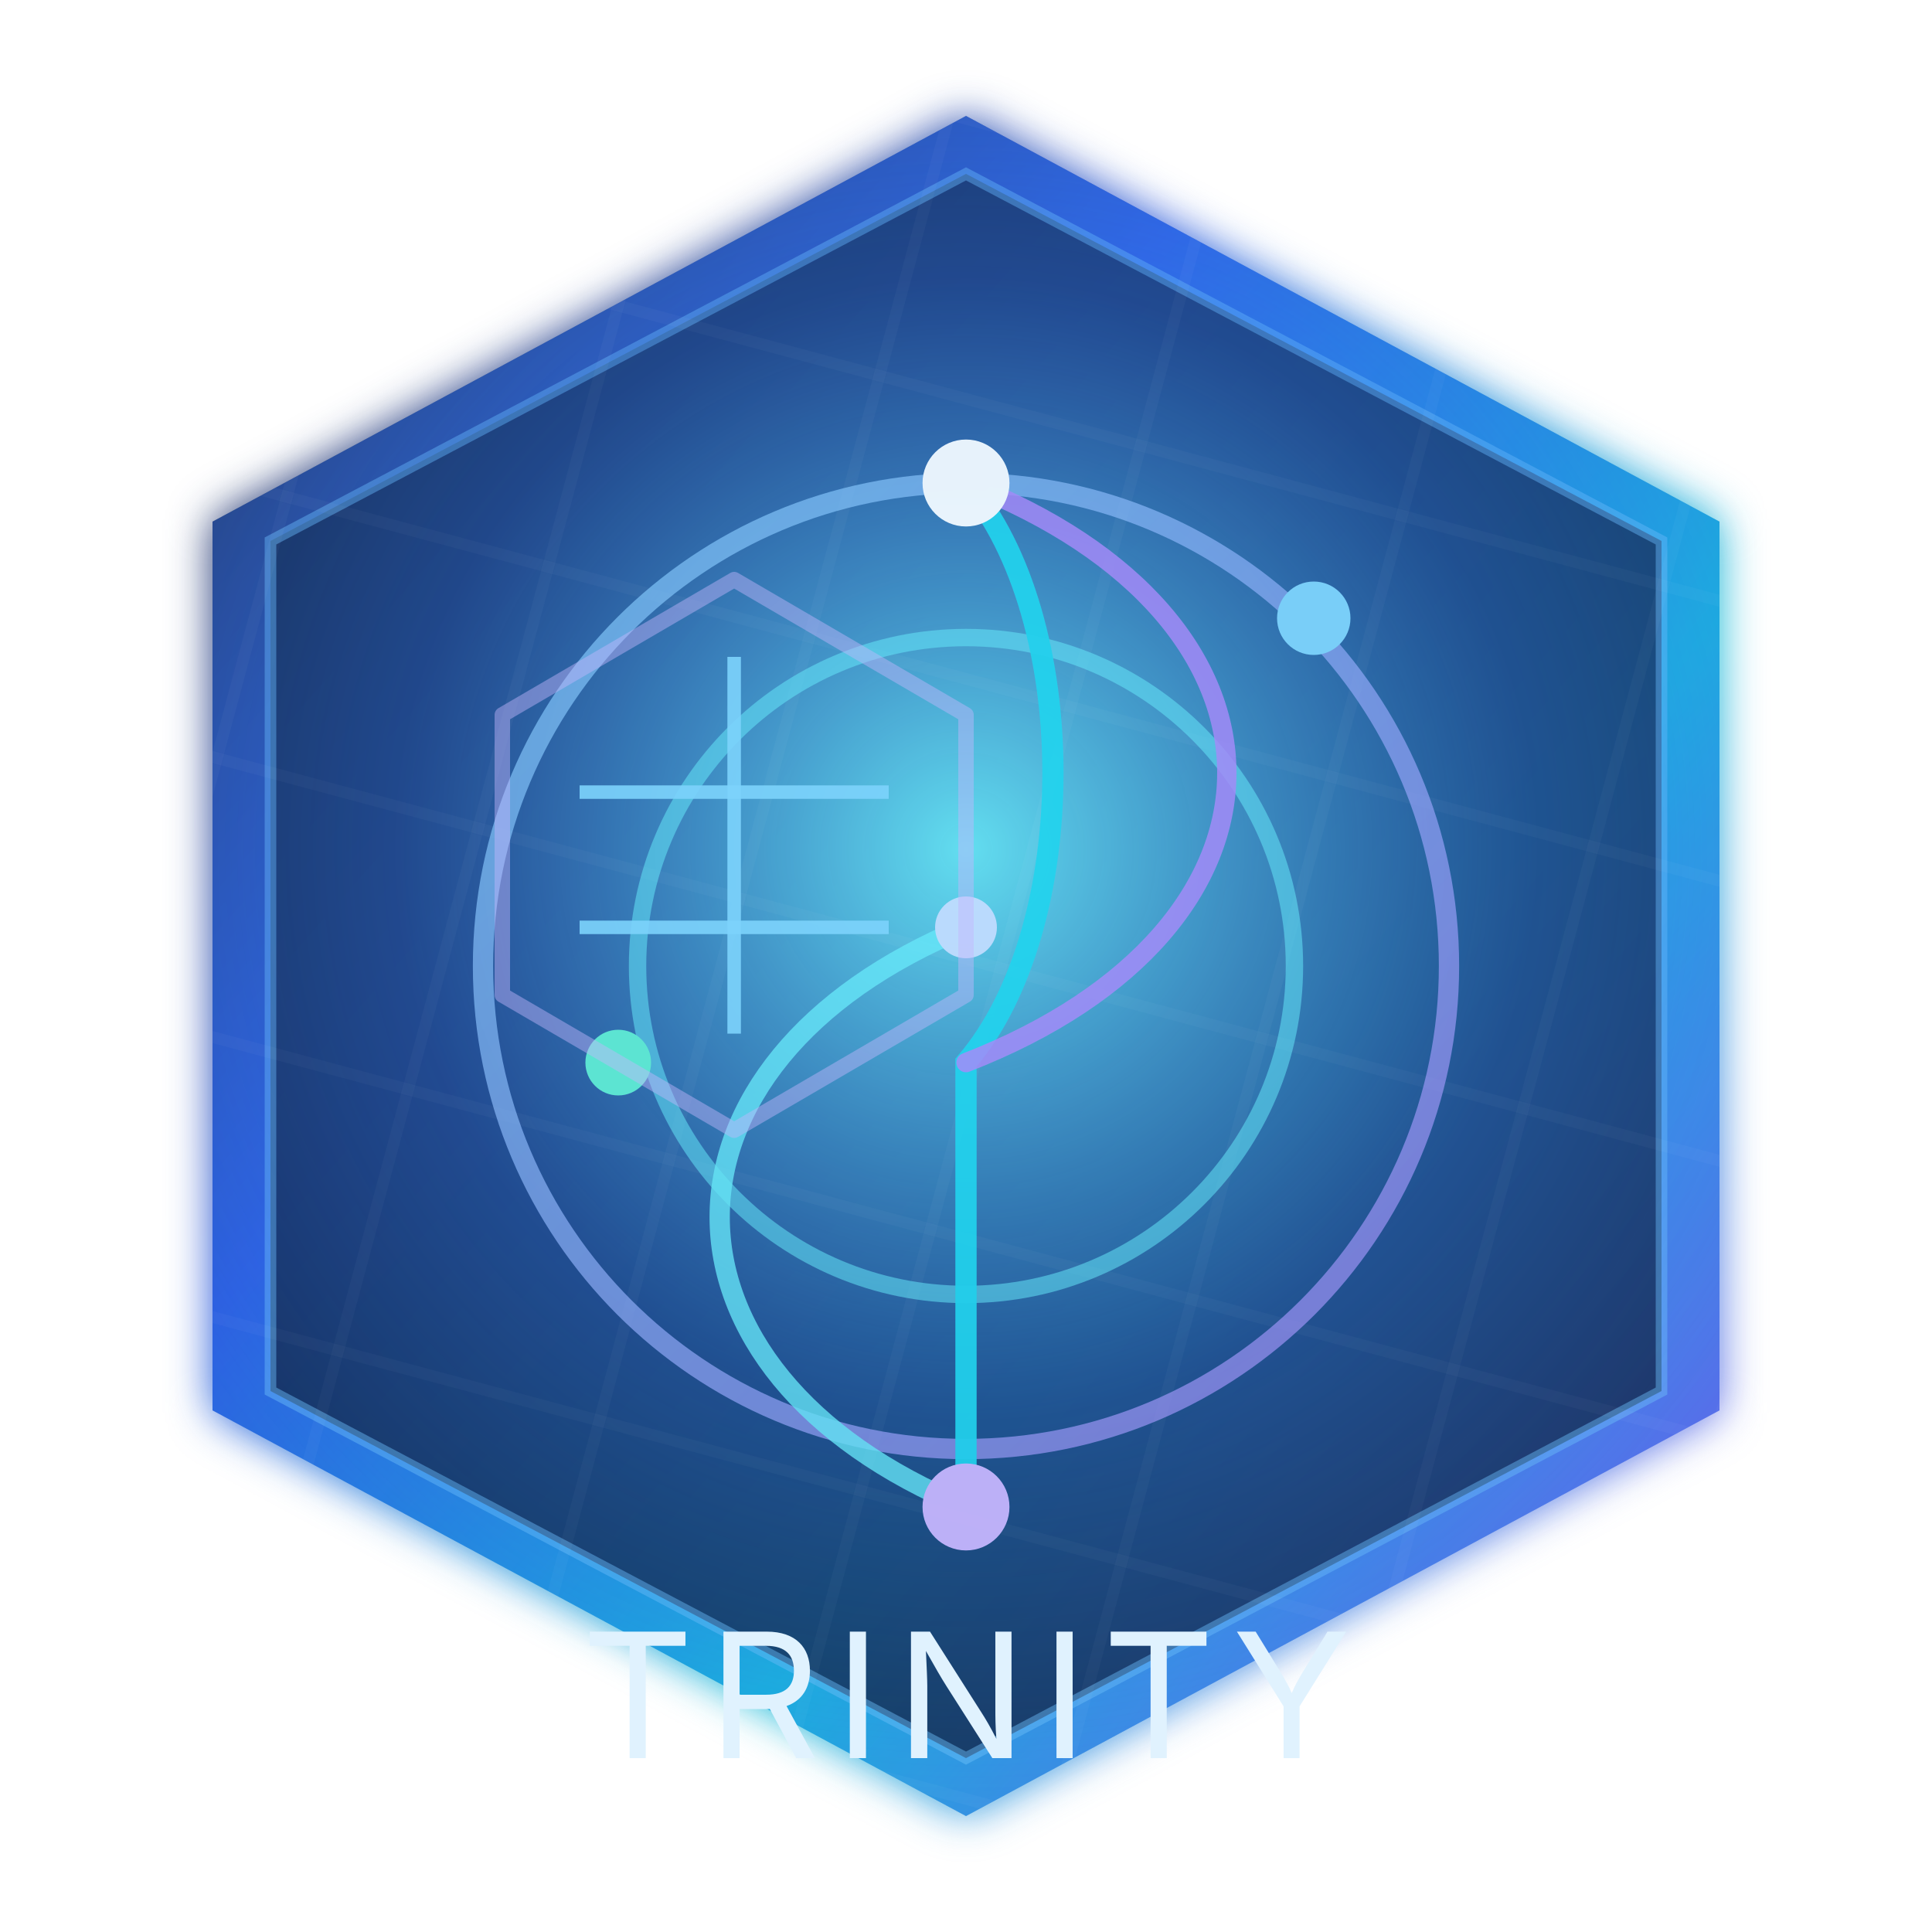
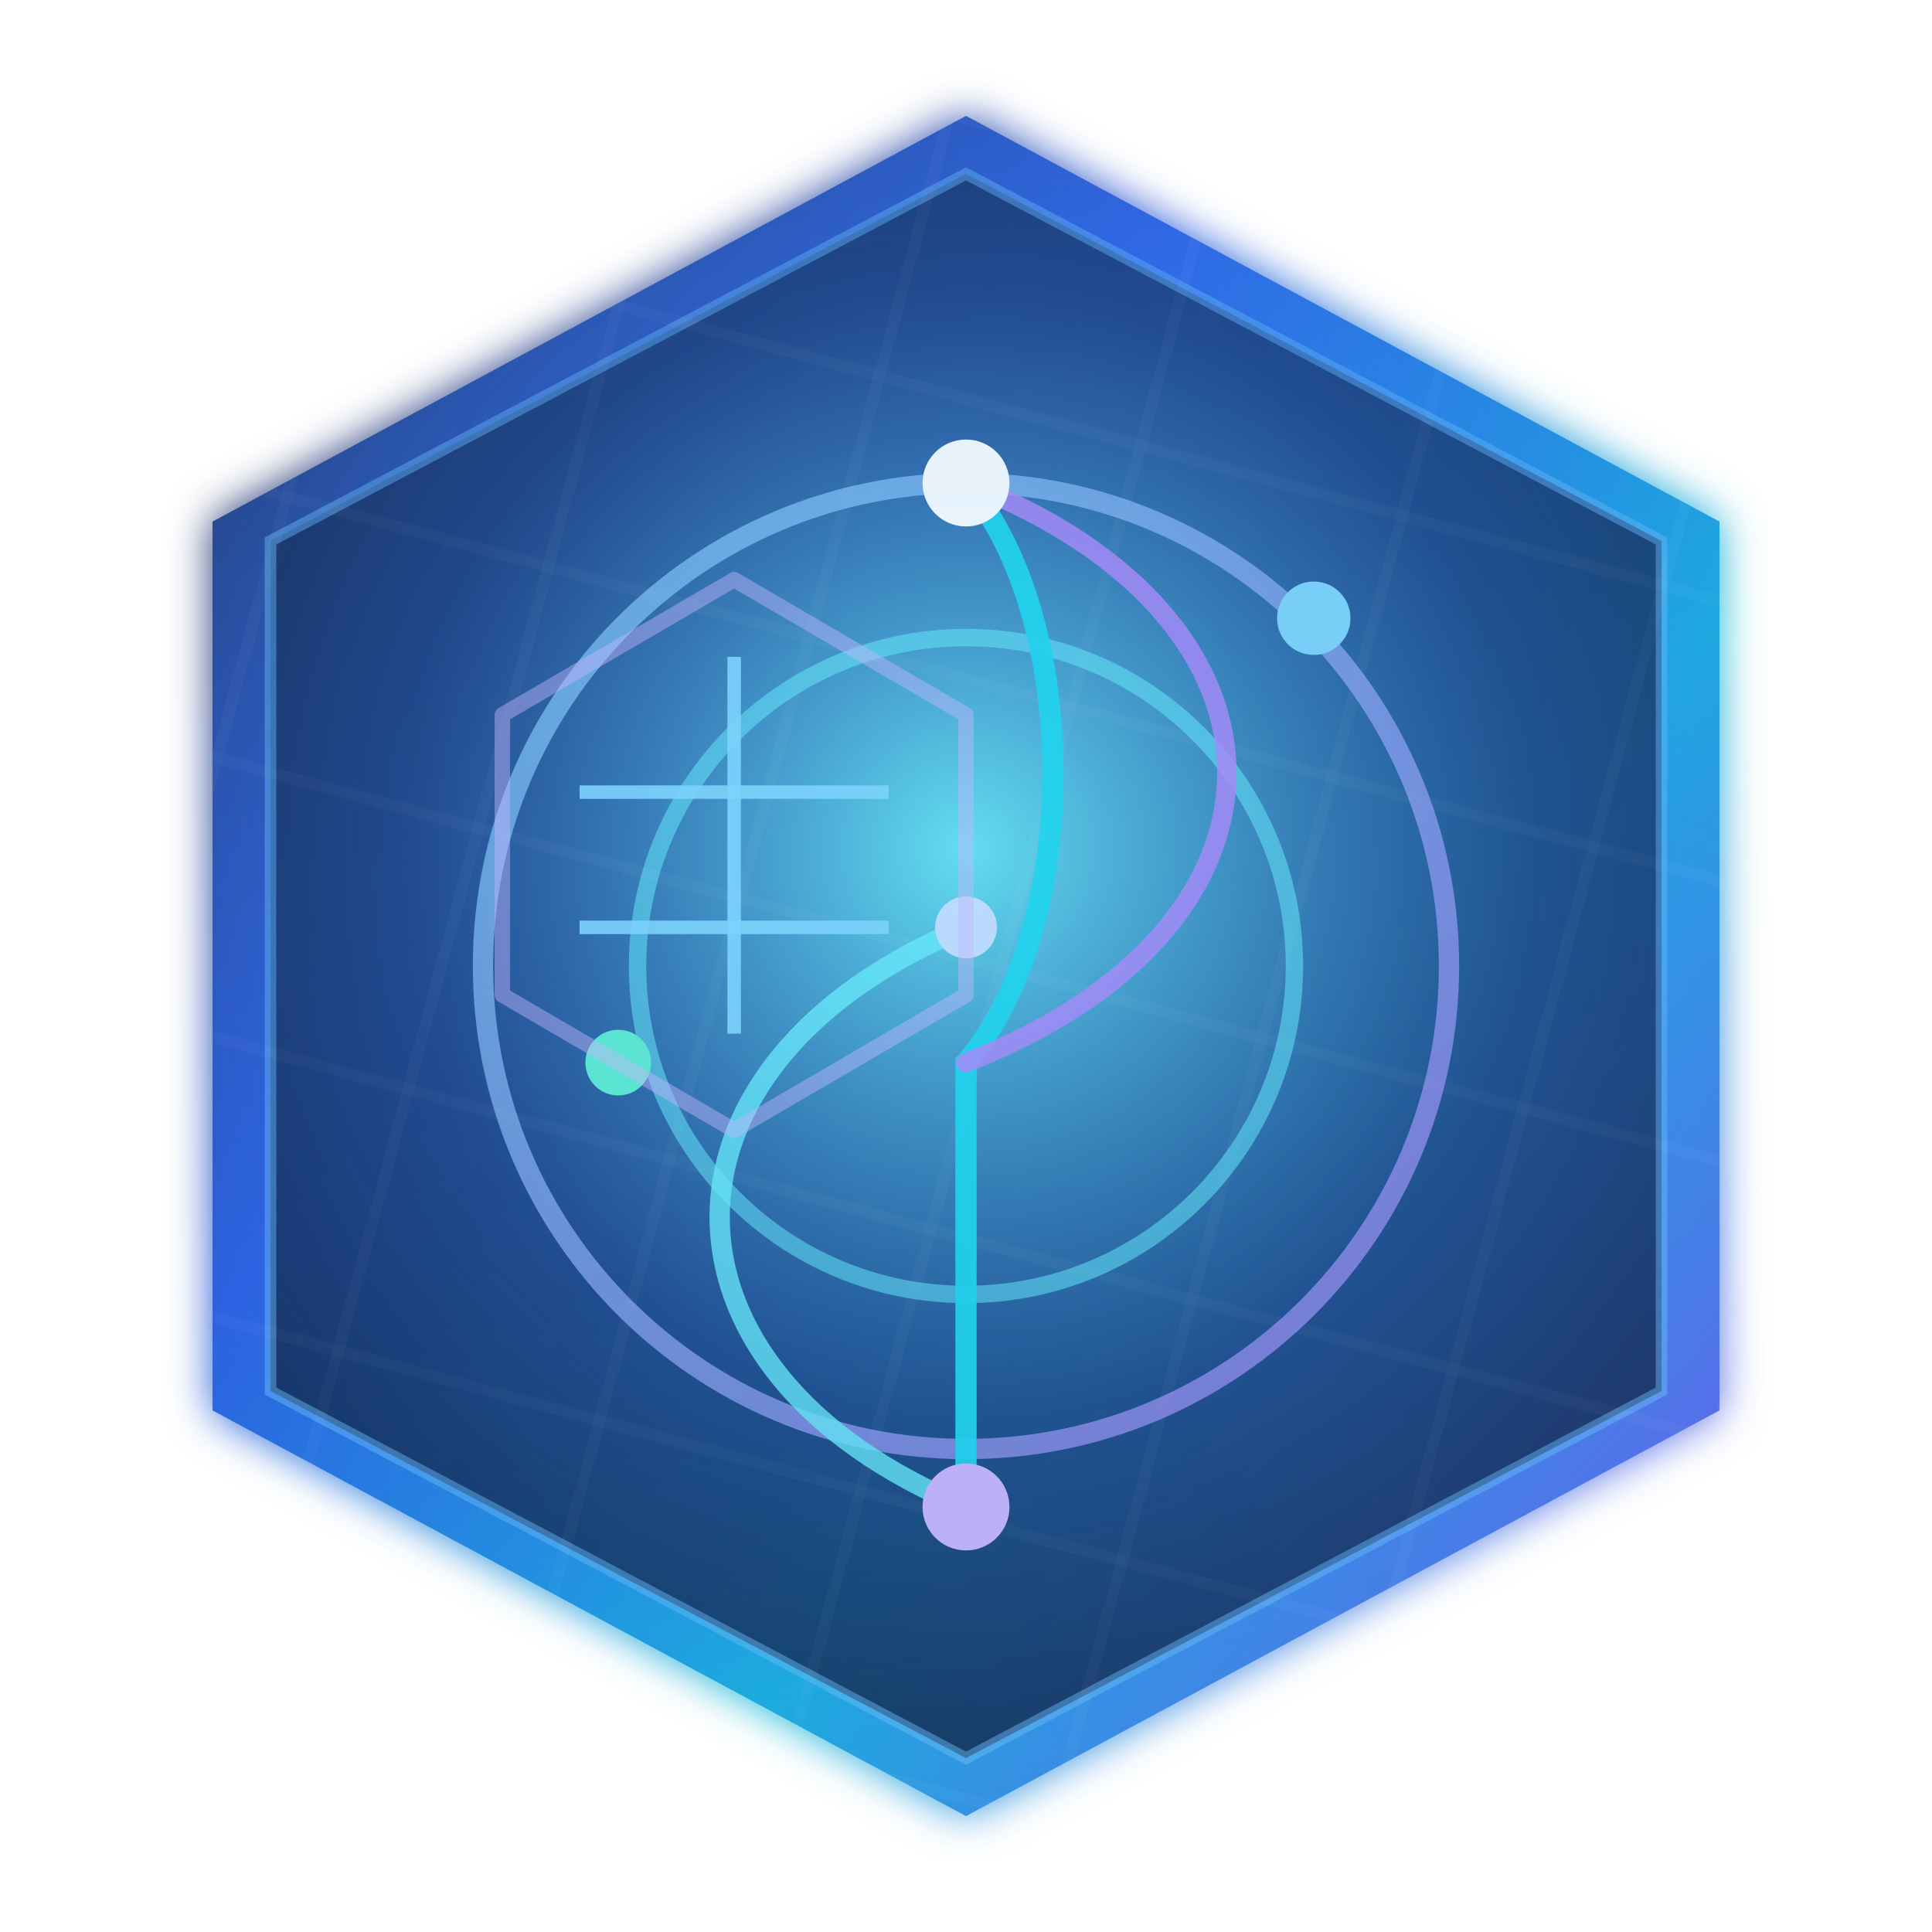
<svg xmlns="http://www.w3.org/2000/svg" width="200" height="200" viewBox="0 0 200 200" fill="none" role="img" aria-labelledby="title desc">
  <defs>
    <linearGradient id="hex-gradient" x1="0" y1="0" x2="1" y2="1">
      <stop offset="0%" stop-color="#0f172a" />
      <stop offset="35%" stop-color="#1d4ed8" />
      <stop offset="65%" stop-color="#06b6d4" />
      <stop offset="100%" stop-color="#7c3aed" />
    </linearGradient>
    <radialGradient id="core-glow" cx="50%" cy="44%" r="65%">
      <stop offset="0%" stop-color="#67e8f9" stop-opacity="0.95" />
      <stop offset="45%" stop-color="#3b82f6" stop-opacity="0.45" />
      <stop offset="100%" stop-color="#3b82f6" stop-opacity="0" />
    </radialGradient>
    <linearGradient id="accent-stroke" x1="0" y1="0" x2="1" y2="1">
      <stop offset="0%" stop-color="#7dd3fc" />
      <stop offset="100%" stop-color="#a78bfa" />
    </linearGradient>
    <filter id="neo-glow" x="-35%" y="-35%" width="170%" height="170%" color-interpolation-filters="sRGB">
      <feGaussianBlur in="SourceGraphic" stdDeviation="2.2" result="blur" />
      <feMerge>
        <feMergeNode in="blur" />
        <feMergeNode in="SourceGraphic" />
      </feMerge>
    </filter>
    <clipPath id="hex-clip">
      <polygon points="100,12 178,54 178,146 100,188 22,146 22,54" />
    </clipPath>
    <pattern id="mesh" width="28" height="28" patternUnits="userSpaceOnUse" patternTransform="rotate(15)">
      <path d="M0 14 L28 14" stroke="rgba(255,255,255,0.12)" stroke-width="1.2" />
      <path d="M14 0 L14 28" stroke="rgba(255,255,255,0.12)" stroke-width="1.2" />
    </pattern>
  </defs>
  <g transform="translate(0 0)">
    <polygon points="100,12 178,54 178,146 100,188 22,146 22,54" fill="url(#hex-gradient)" filter="url(#neo-glow)" opacity="0.95" />
    <polygon points="100,18 172,56 172,144 100,182 28,144 28,56" fill="rgba(7, 15, 29, 0.82)" stroke="rgba(125, 211, 252, 0.45)" stroke-width="1.2" />
    <g clip-path="url(#hex-clip)">
      <rect x="0" y="0" width="200" height="200" fill="url(#core-glow)" />
      <rect x="0" y="0" width="200" height="200" fill="url(#mesh)" opacity="0.22" />
      <g opacity="0.95" transform="translate(16 16)">
        <circle cx="84" cy="84" r="50" fill="none" stroke="url(#accent-stroke)" stroke-width="2.1" opacity="0.7" />
        <circle cx="84" cy="84" r="34" fill="none" stroke="#67e8f9" stroke-width="1.8" stroke-opacity="0.55" />
        <path d="M84 34 C96 48 96 80 84 94 L84 140" fill="none" stroke="#22d3ee" stroke-width="2.2" stroke-linecap="round" opacity="0.95" />
        <path d="M84 34 C120 48 120 80 84 94" fill="none" stroke="#a78bfa" stroke-width="2.0" stroke-linecap="round" opacity="0.85" />
        <path d="M84 140 C50 126 50 94 84 80" fill="none" stroke="#67e8f9" stroke-width="2.1" stroke-linecap="round" opacity="0.8" />
        <circle cx="84" cy="34" r="4.5" fill="#f0f9ff" />
        <circle cx="84" cy="140" r="4.5" fill="#c4b5fd" />
        <circle cx="120" cy="48" r="3.8" fill="#7dd3fc" />
        <circle cx="48" cy="94" r="3.4" fill="#5eead4" />
        <circle cx="84" cy="80" r="3.2" fill="#bfdbfe" />
      </g>
      <g transform="translate(34 34)">
        <path d="M18 40 L42 26 L66 40 L66 69 L42 83 L18 69 Z" fill="none" stroke="#c4b5fd" stroke-width="1.6" stroke-linejoin="round" opacity="0.45" />
        <g fill="none" stroke="#7dd3fc" stroke-opacity="0.9" stroke-width="1.4">
          <line x1="26" y1="48" x2="58" y2="48" />
          <line x1="26" y1="62" x2="58" y2="62" />
          <line x1="42" y1="34" x2="42" y2="73" />
        </g>
      </g>
    </g>
-     <text x="100" y="182" text-anchor="middle" font-family="Inter, Arial, sans-serif" font-size="18" fill="#e0f2fe" letter-spacing="1.5">
-       TRINITY
-     </text>
  </g>
</svg>
